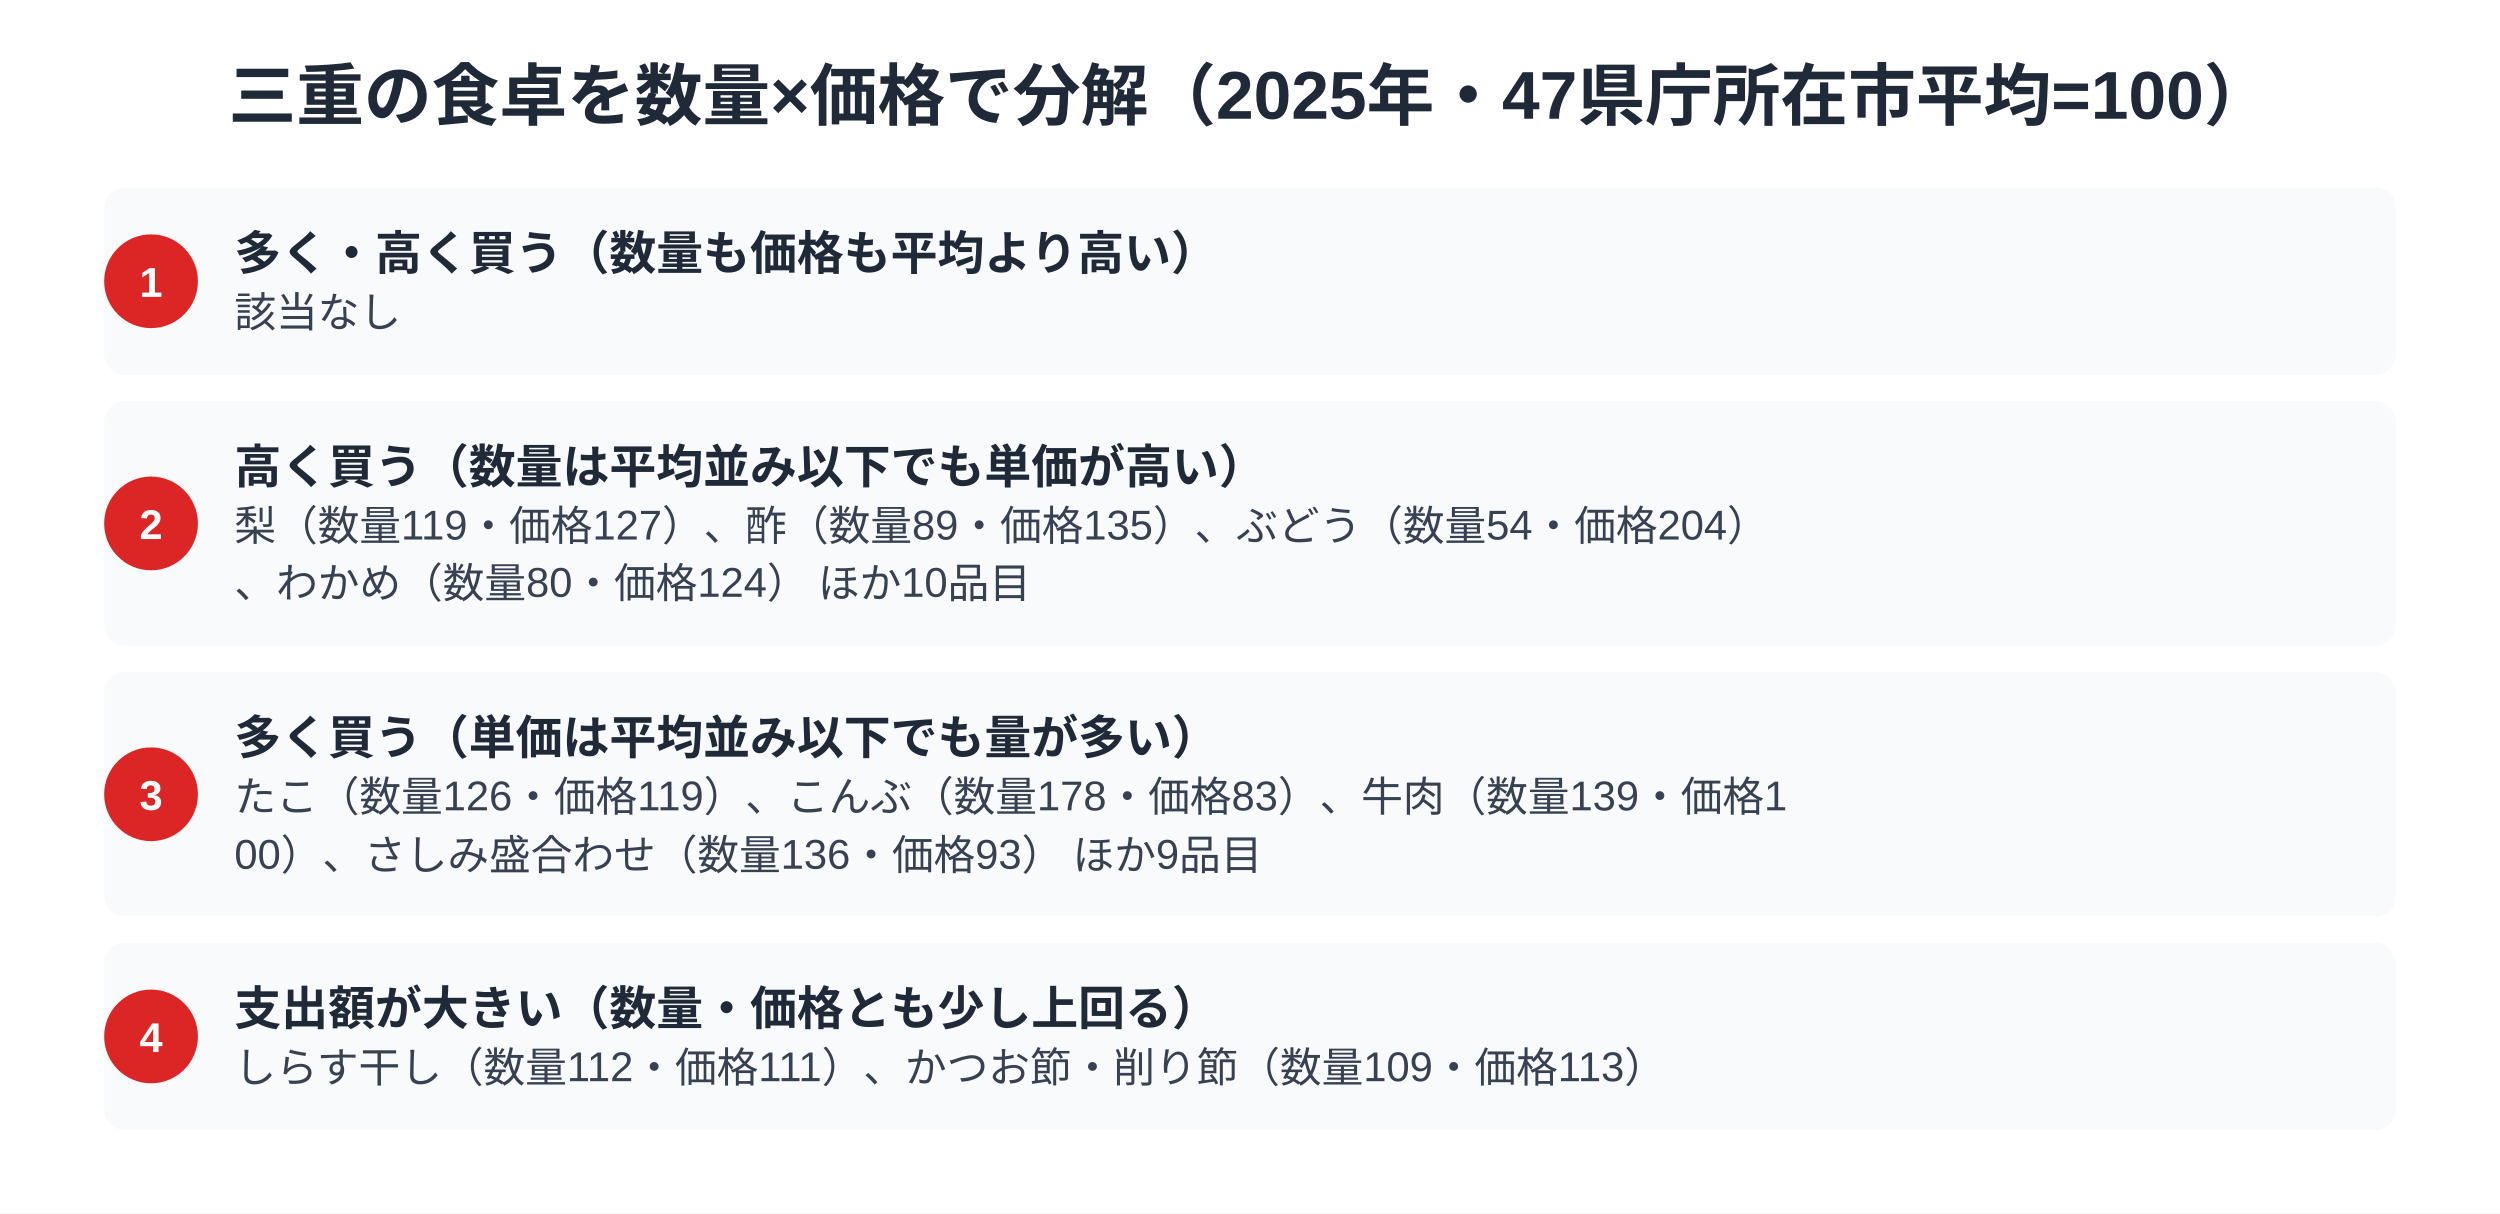
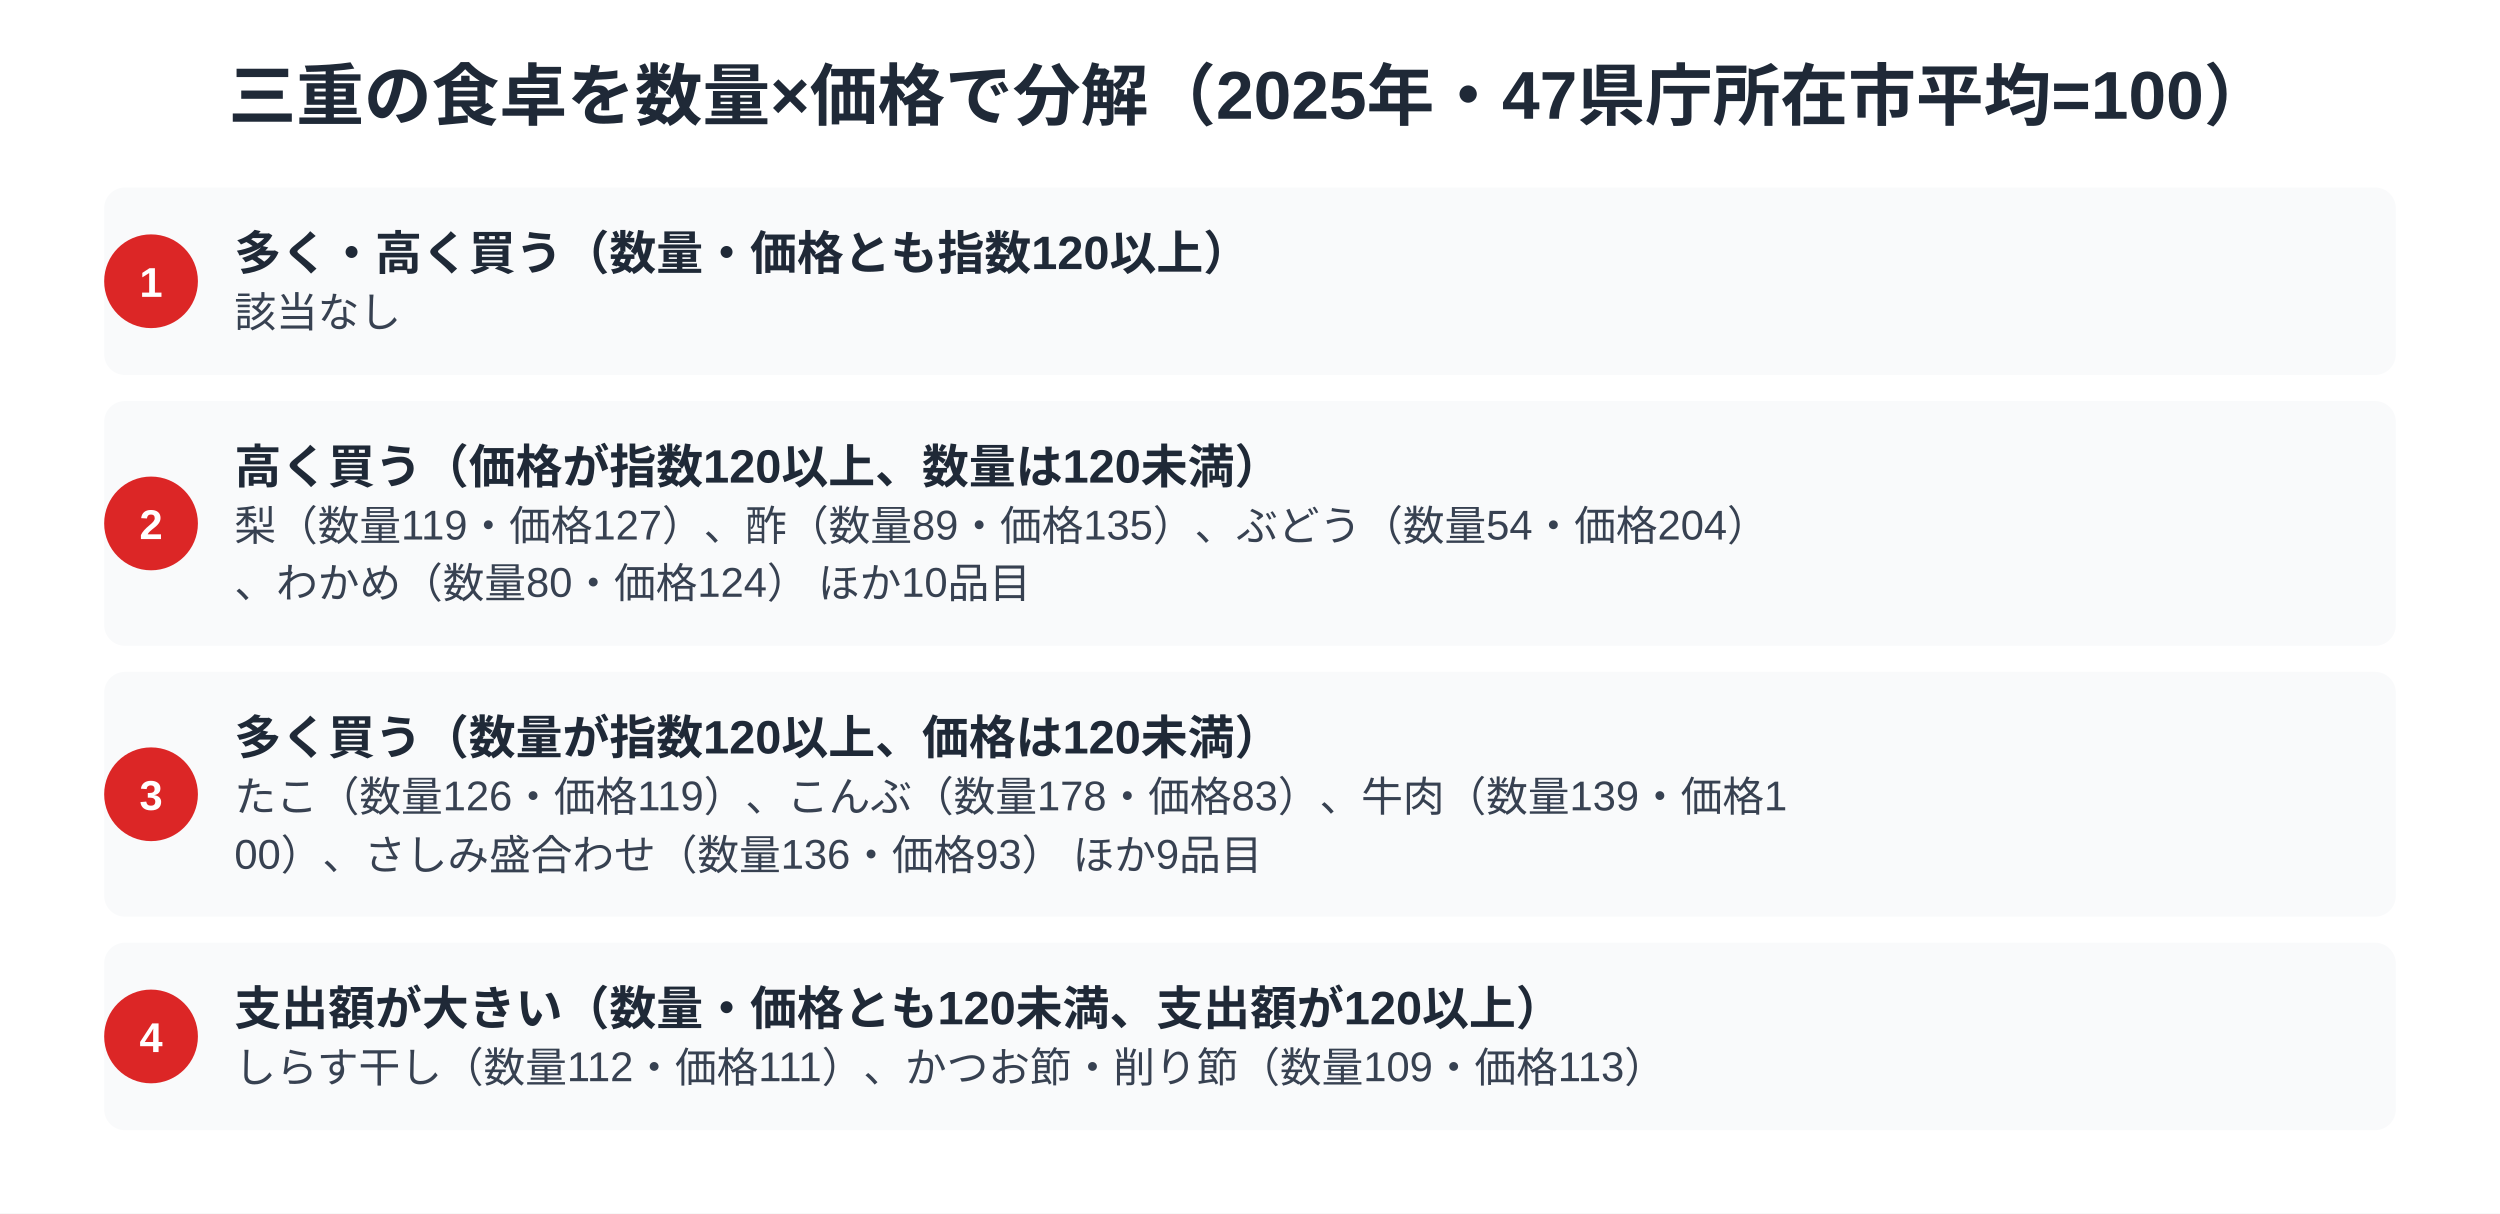
<svg xmlns="http://www.w3.org/2000/svg" viewBox="0 0 960 466" width="960" height="466" font-family="'Helvetica Neue', Arial, 'Hiragino Kaku Gothic ProN', sans-serif" role="img" aria-label="三重の食卓を数量×価格で分解（2025年・47県庁所在市平均=100）">
  <style>
    .svg-bg{fill:#ffffff}
    .svg-plot{fill:#f9fafb}
    .svg-plot-border{stroke:#d1d5db}
    .svg-title{fill:#1f2937}
    .svg-axis{fill:#374151}
    .svg-tick{fill:#6b7280}
    .svg-grid{stroke:#e5e7eb}
    @media (prefers-color-scheme:dark){
    .svg-bg{fill:#0f172a}
    .svg-plot{fill:#1e293b}
    .svg-plot-border{stroke:#334155}
    .svg-title{fill:#e2e8f0}
    .svg-axis{fill:#cbd5e1}
    .svg-tick{fill:#94a3b8}
    .svg-grid{stroke:#334155}
    }
  </style>
  <rect width="960" height="466" class="svg-bg" />
  <text x="480" y="46" text-anchor="middle" font-size="26" font-weight="bold" class="svg-title">三重の食卓を数量×価格で分解（2025年・47県庁所在市平均=100）</text>
  <rect x="40" y="72" width="880" height="72" class="svg-plot" rx="8" />
  <circle cx="58" cy="108" r="18" fill="#dc2626" />
  <text x="58" y="114" text-anchor="middle" font-size="16" font-weight="bold" fill="#ffffff">1</text>
  <text x="90" y="103.6" font-size="18" font-weight="bold" class="svg-title">
-     <tspan x="90" dy="0">多く・高く買う（数量も価格も平均より高い）</tspan>
+     <tspan x="90" dy="0">多く・高く買う（数量・価格とも指数120以上）</tspan>
  </text>
  <text x="90" y="125.6" font-size="16" class="svg-axis">
    <tspan x="90" dy="0">該当なし</tspan>
  </text>
  <rect x="40" y="154" width="880" height="94" class="svg-plot" rx="8" />
  <circle cx="58" cy="201" r="18" fill="#dc2626" />
  <text x="58" y="207" text-anchor="middle" font-size="16" font-weight="bold" fill="#ffffff">2</text>
  <text x="90" y="185.6" font-size="18" font-weight="bold" class="svg-title">
-     <tspan x="90" dy="0">高く買う（数量は平均並み以下でも単価が高い）</tspan>
+     <tspan x="90" dy="0">高く買う（価格が指数120以上、数量は120未満）</tspan>
  </text>
  <text x="90" y="207.6" font-size="16" class="svg-axis">
    <tspan x="90" dy="0">梨（数量119・価格127）、酢（数量89・価格135）、ぶどう（数量54・価格204）</tspan>
    <tspan x="90" dy="22">、わかめ（数量80・価格124） ほか10品目</tspan>
  </text>
  <rect x="40" y="258" width="880" height="94" class="svg-plot" rx="8" />
  <circle cx="58" cy="305" r="18" fill="#dc2626" />
  <text x="58" y="311" text-anchor="middle" font-size="16" font-weight="bold" fill="#ffffff">3</text>
  <text x="90" y="289.6" font-size="18" font-weight="bold" class="svg-title">
-     <tspan x="90" dy="0">多く買う（単価は平均並み以下でも量が多い）</tspan>
+     <tspan x="90" dy="0">多く買う（数量が指数120以上、価格は120未満）</tspan>
  </text>
  <text x="90" y="311.6" font-size="16" class="svg-axis">
    <tspan x="90" dy="0">たこ（数量126・価格119）、こんぶ（数量178・価格83）、牛肉（数量139・価格1</tspan>
    <tspan x="90" dy="22">00）、さしみ盛合わせ（数量136・価格93） ほか9品目</tspan>
  </text>
  <rect x="40" y="362" width="880" height="72" class="svg-plot" rx="8" />
  <circle cx="58" cy="398" r="18" fill="#dc2626" />
  <text x="58" y="404" text-anchor="middle" font-size="16" font-weight="bold" fill="#ffffff">4</text>
  <text x="90" y="393.6" font-size="18" font-weight="bold" class="svg-title">
-     <tspan x="90" dy="0">支出額が大きい（数量・価格とも少し上回る）</tspan>
+     <tspan x="90" dy="0">支出額が大きい（数量・価格とも120未満、支出額が120以上）</tspan>
  </text>
  <text x="90" y="415.6" font-size="16" class="svg-axis">
    <tspan x="90" dy="0">しらす干し（数量112・価格111）、かつお節・削り節（数量109・価格113）</tspan>
  </text>
</svg>
